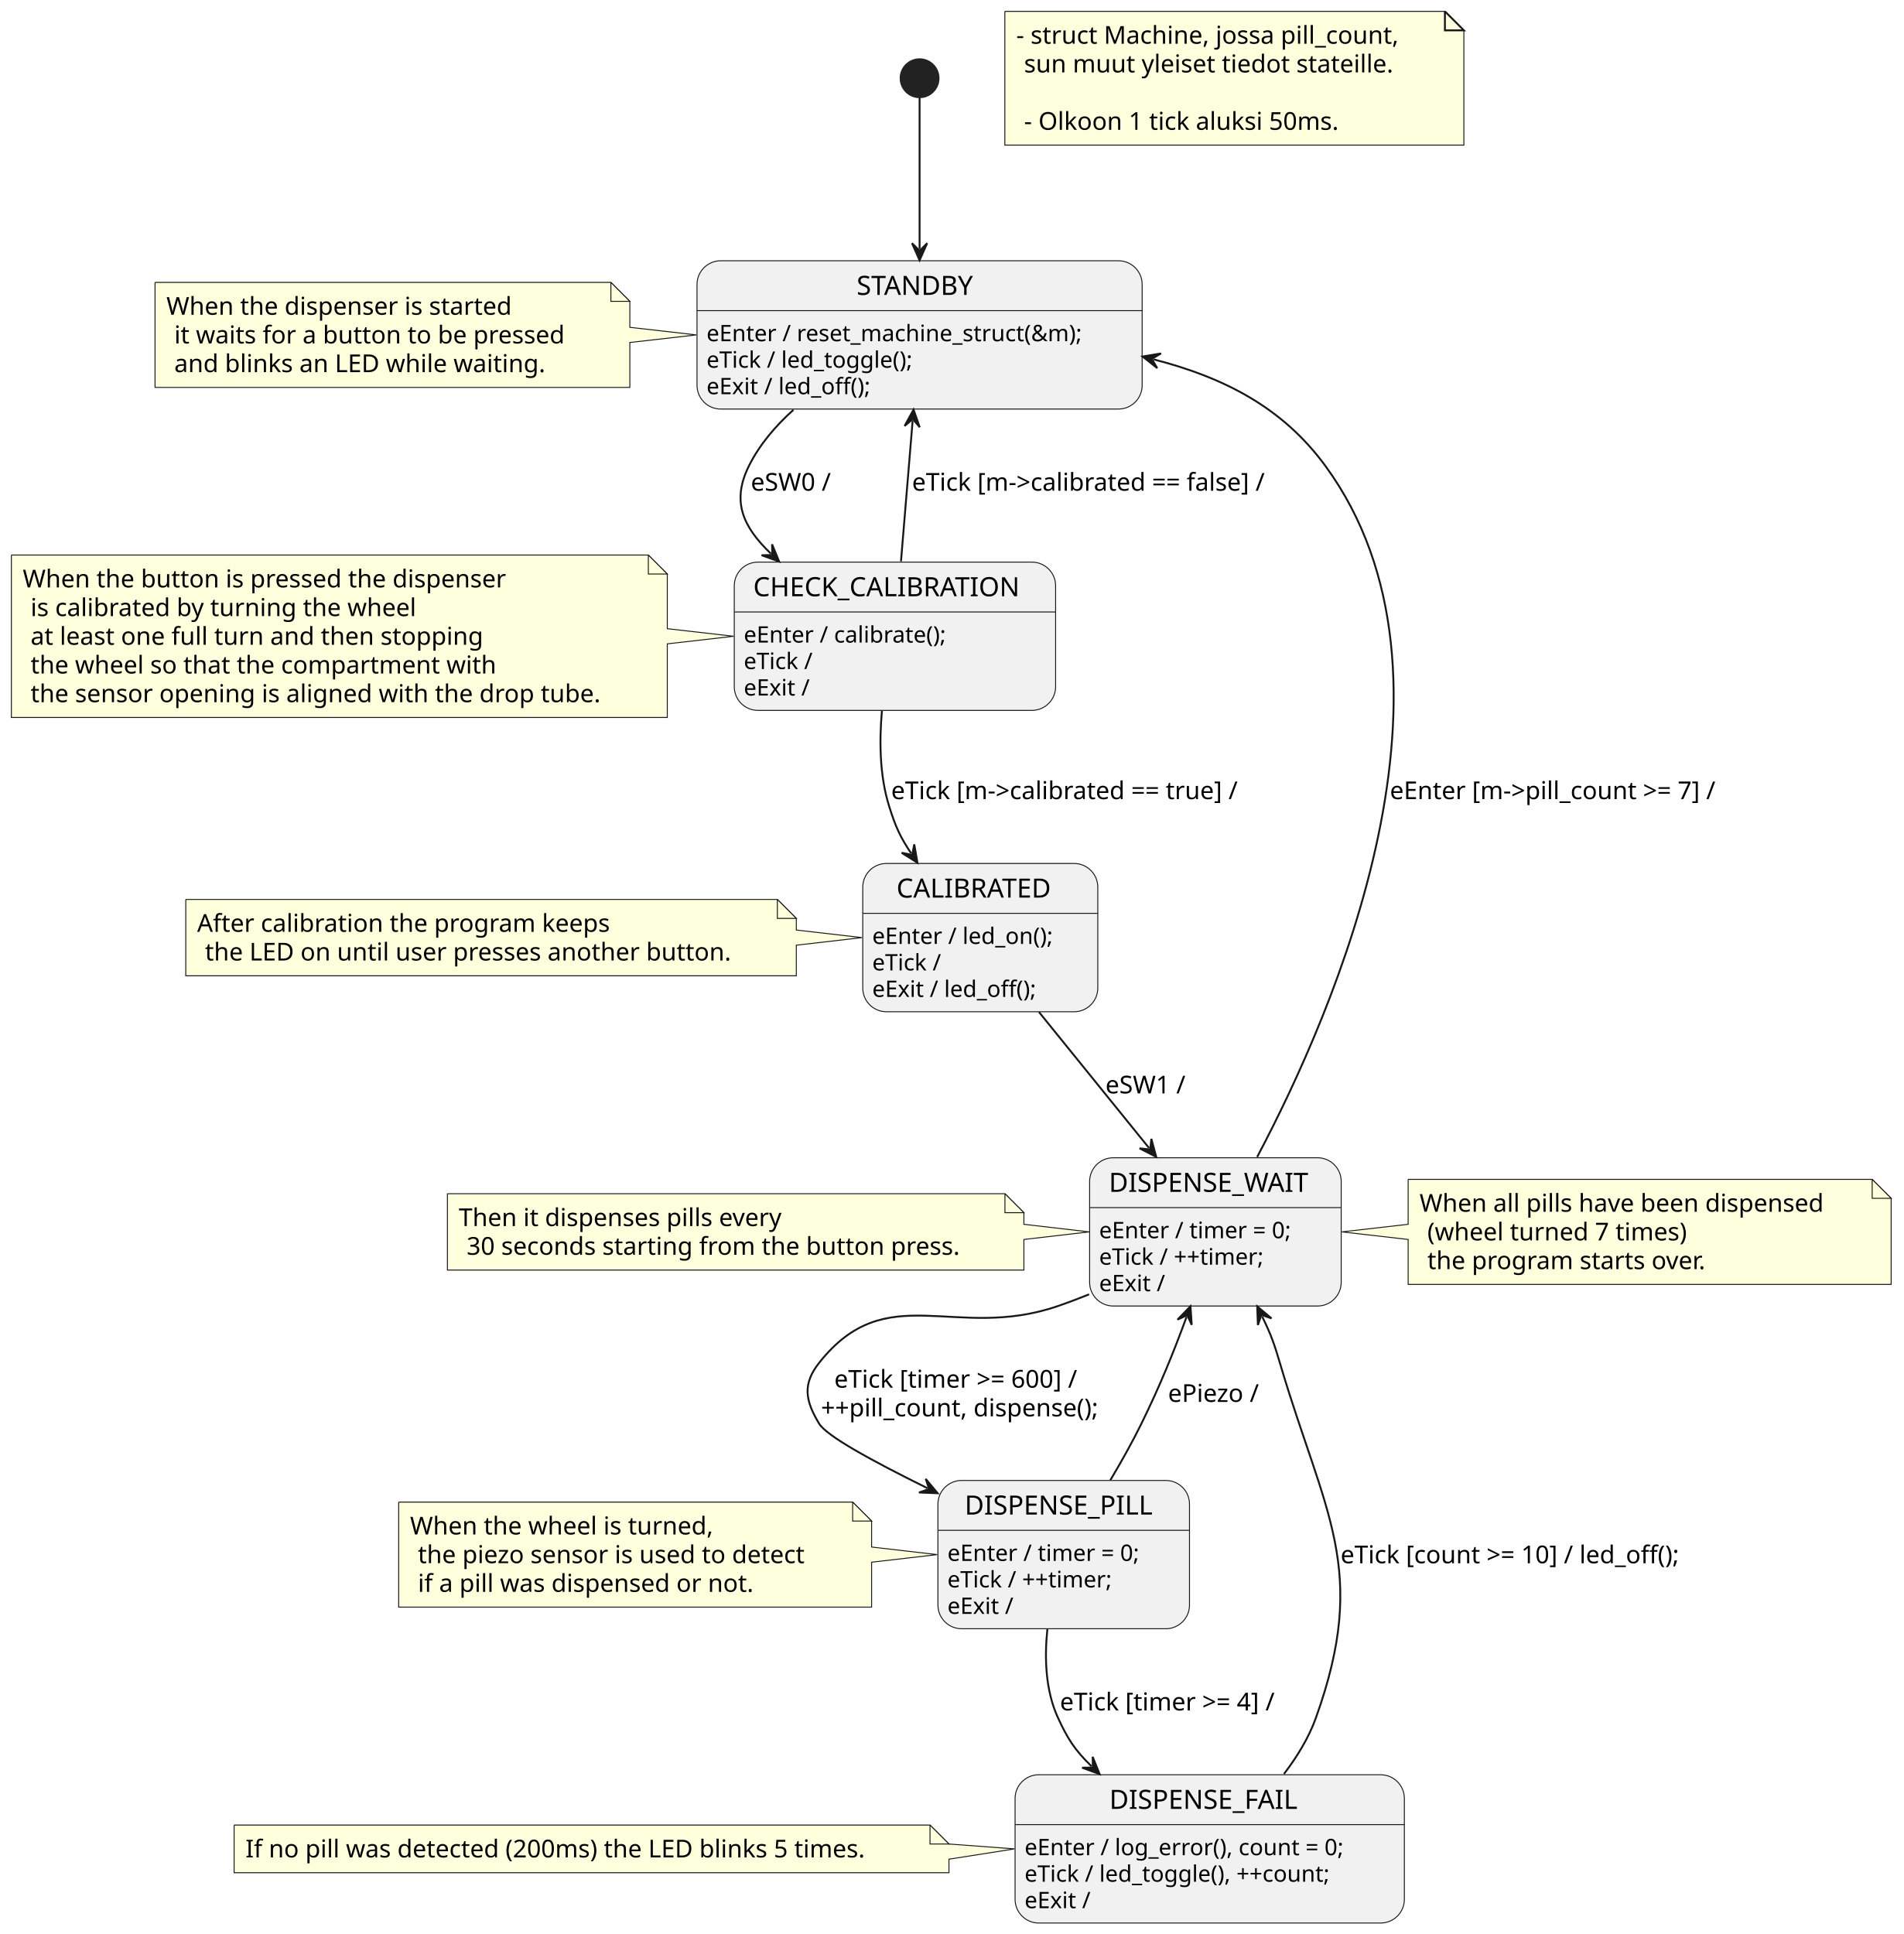
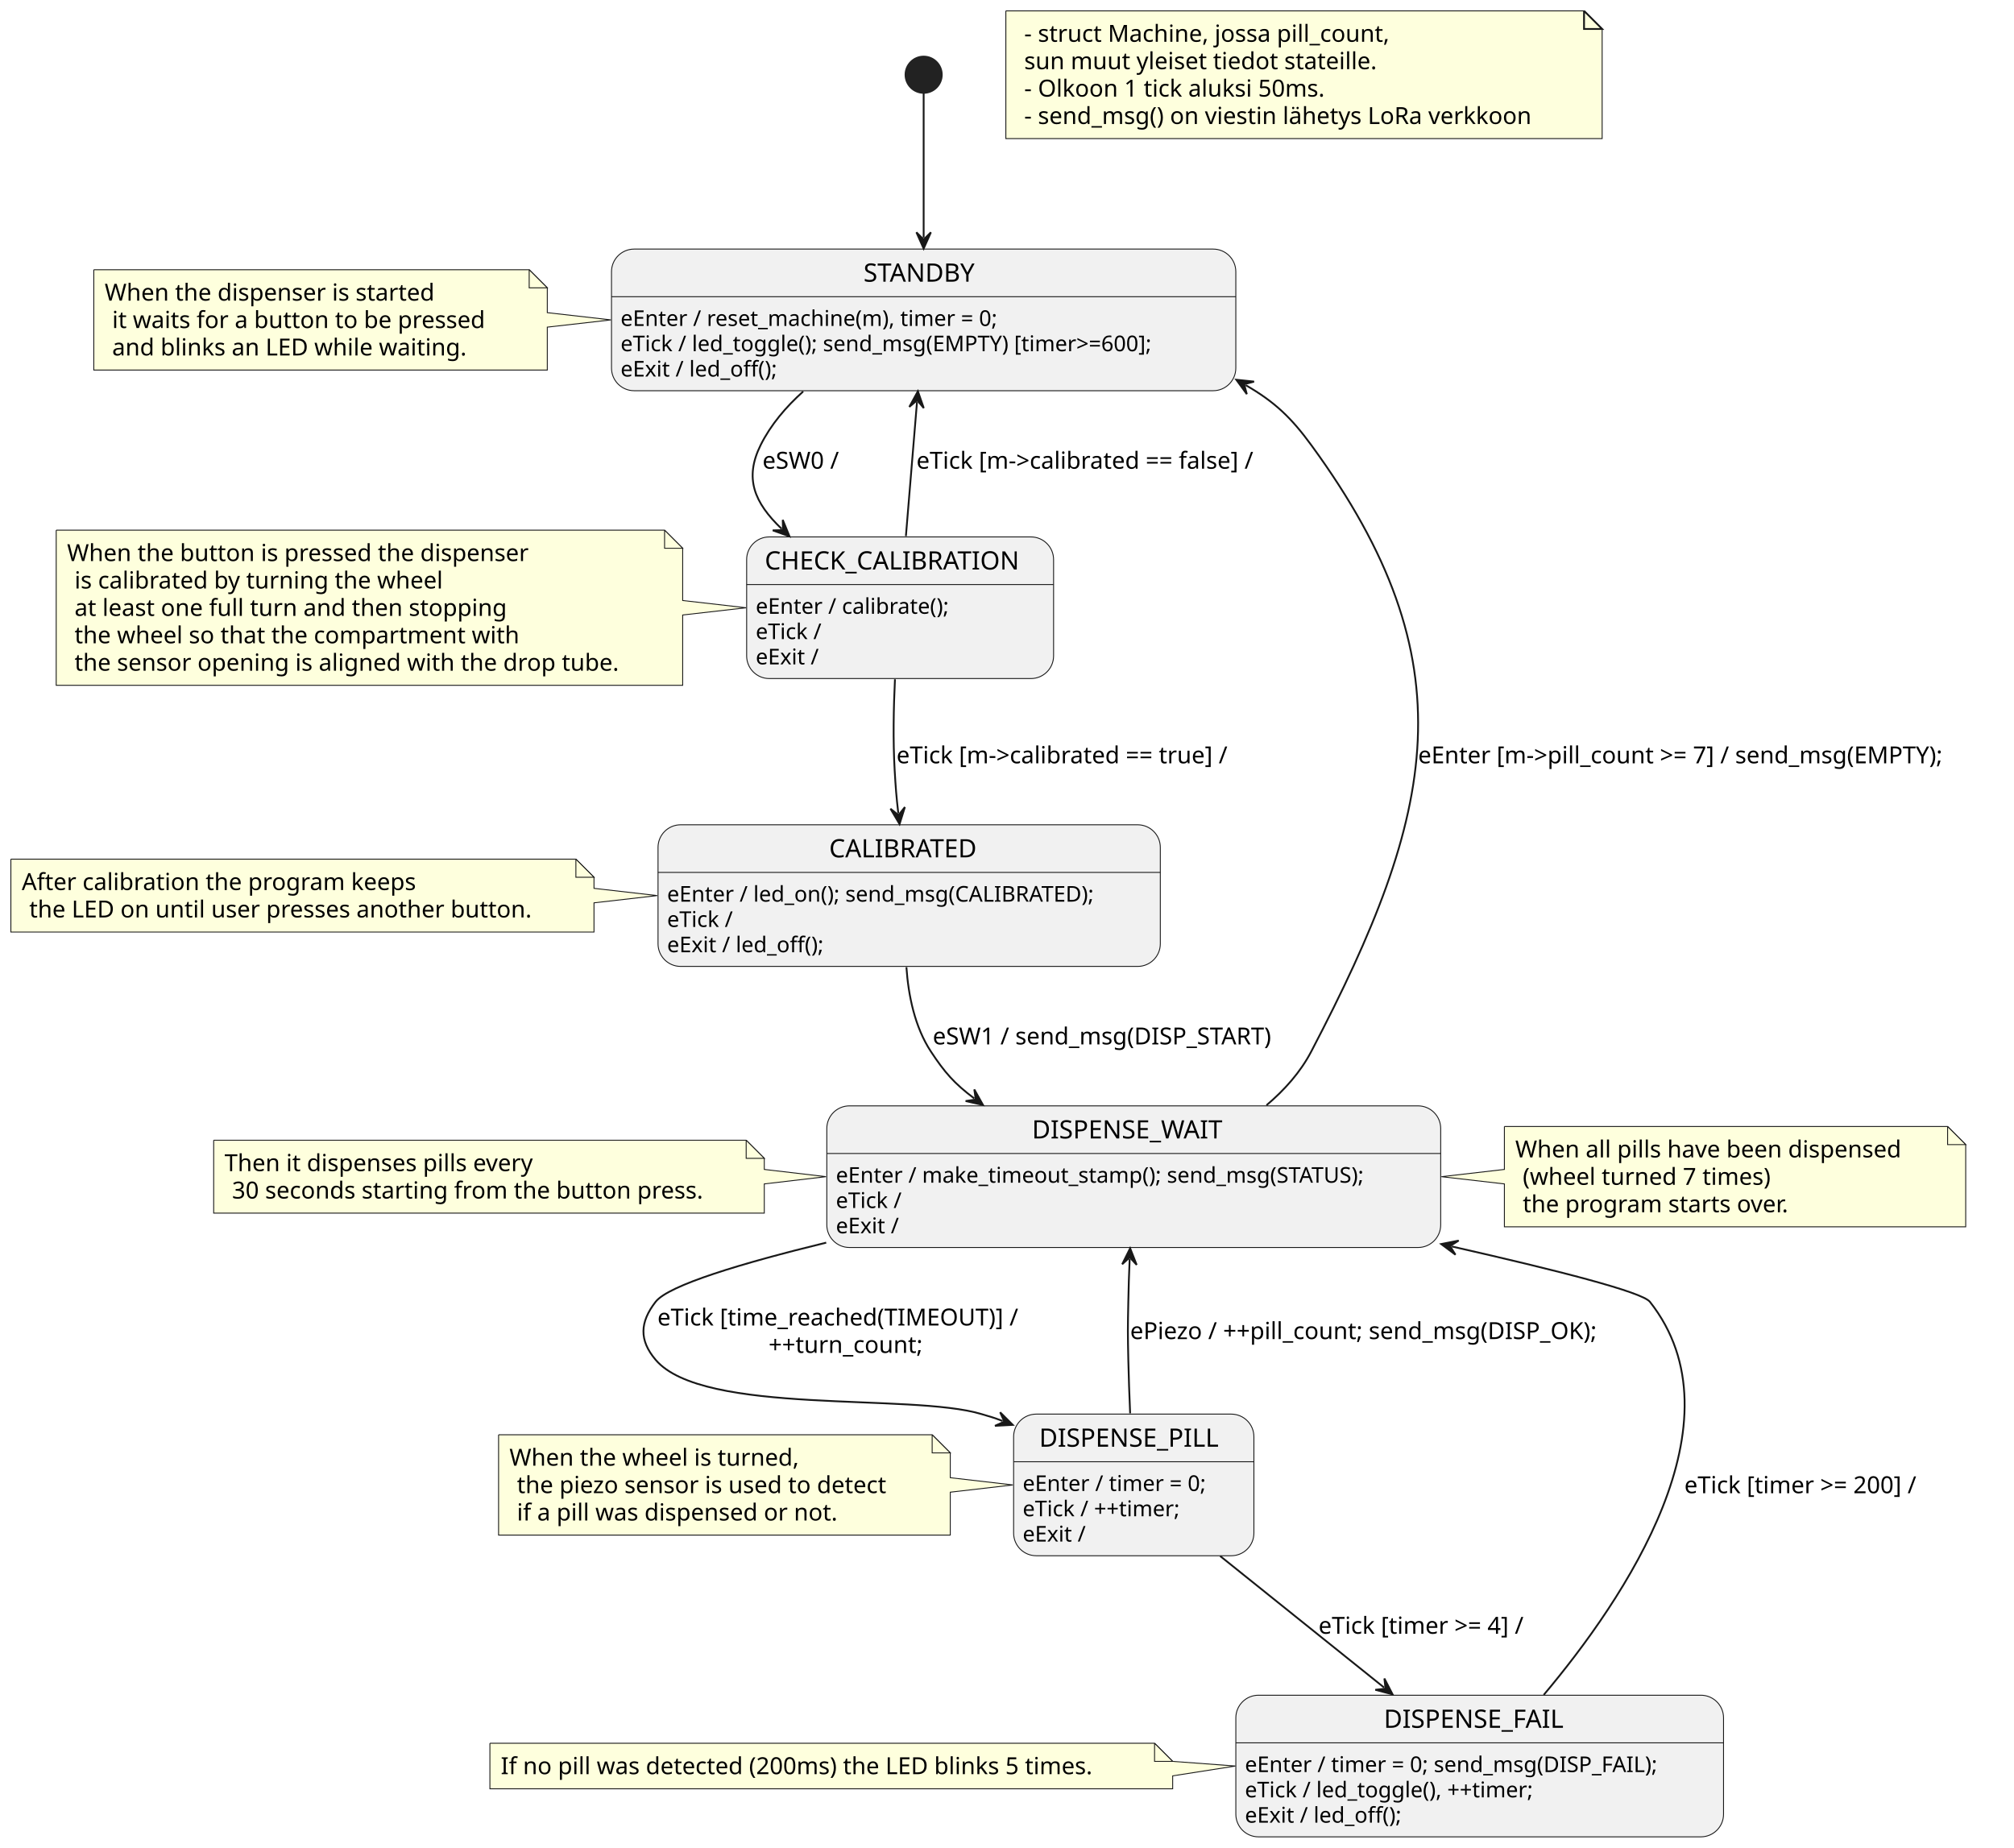
- <svg xmlns="http://www.w3.org/2000/svg" contentStyleType="text/css" data-diagram-type="STATE" height="1020px" preserveAspectRatio="none" style="width:1004px;height:1020px;background:#FFFFFF;" version="1.1" viewBox="0 0 1004 1020" width="1004px" zoomAndPan="magnify">
+ <svg xmlns="http://www.w3.org/2000/svg" contentStyleType="text/css" data-diagram-type="STATE" height="1020px" preserveAspectRatio="none" style="width:1112px;height:1020px;background:#FFFFFF;" version="1.1" viewBox="0 0 1112 1020" width="1112px" zoomAndPan="magnify">
  <defs />
  <g>
    <g id="STANDBY">
-       <rect fill="#F1F1F1" height="78.203" rx="12.5" ry="12.5" style="stroke:#181818;stroke-width:0.5;" width="234.74" x="367.58" y="137.53" />
-       <line style="stroke:#181818;stroke-width:0.5;" x1="367.58" x2="602.32" y1="163.827" y2="163.827" />
-       <text fill="#000000" font-family="sans-serif" font-size="14" lengthAdjust="spacing" textLength="66.425" x="451.738" y="155.525">STANDBY</text>
-       <text fill="#000000" font-family="sans-serif" font-size="12" lengthAdjust="spacing" textLength="214.74" x="372.58" y="179.965">eEnter / reset_machine_struct(&amp;m);</text>
-       <text fill="#000000" font-family="sans-serif" font-size="12" lengthAdjust="spacing" textLength="119.004" x="372.58" y="193.934">eTick / led_toggle();</text>
-       <text fill="#000000" font-family="sans-serif" font-size="12" lengthAdjust="spacing" textLength="95.309" x="372.58" y="207.903">eExit / led_off();</text>
+       <rect fill="#F1F1F1" height="78.203" rx="12.5" ry="12.5" style="stroke:#181818;stroke-width:0.5;" width="344.709" x="337.63" y="137.53" />
+       <line style="stroke:#181818;stroke-width:0.5;" x1="337.63" x2="682.339" y1="163.827" y2="163.827" />
+       <text fill="#000000" font-family="sans-serif" font-size="14" lengthAdjust="spacing" textLength="66.425" x="476.772" y="155.525">STANDBY</text>
+       <text fill="#000000" font-family="sans-serif" font-size="12" lengthAdjust="spacing" textLength="229.576" x="342.63" y="179.965">eEnter / reset_machine(m), timer = 0;</text>
+       <text fill="#000000" font-family="sans-serif" font-size="12" lengthAdjust="spacing" textLength="324.709" x="342.63" y="193.934">eTick / led_toggle(); send_msg(EMPTY) [timer&gt;=600];</text>
+       <text fill="#000000" font-family="sans-serif" font-size="12" lengthAdjust="spacing" textLength="95.309" x="342.63" y="207.903">eExit / led_off();</text>
    </g>
    <g class="entity" data-entity="N1" data-source-line="8" data-uid="ent0003" id="entity_N1">
-       <path d="M529.91,6 L529.91,76.531 L771.986,76.531 L771.986,16 L761.986,6 L529.91,6" fill="#FEFFDD" style="stroke:#181818;stroke-width:0.5;" />
-       <path d="M761.986,6 L761.986,16 L771.986,16 L761.986,6" fill="#FEFFDD" style="stroke:#181818;stroke-width:1;" />
-       <text fill="#000000" font-family="sans-serif" font-size="13" lengthAdjust="spacing" textLength="216.944" x="535.91" y="23.067">- struct Machine, jossa pill_count,</text>
-       <text fill="#000000" font-family="sans-serif" font-size="13" lengthAdjust="spacing" textLength="210.71" x="540.042" y="38.2">sun muut yleiset tiedot stateille.</text>
-       <text fill="#000000" font-family="sans-serif" font-size="13" lengthAdjust="spacing" textLength="4.132" x="535.91" y="53.333"> </text>
-       <text fill="#000000" font-family="sans-serif" font-size="13" lengthAdjust="spacing" textLength="180.369" x="540.042" y="68.465">- Olkoon 1 tick aluksi 50ms.</text>
+       <path d="M555.36,6 L555.36,76.531 L884.602,76.531 L884.602,16 L874.602,6 L555.36,6" fill="#FEFFDD" style="stroke:#181818;stroke-width:0.5;" />
+       <path d="M874.602,6 L874.602,16 L884.602,16 L874.602,6" fill="#FEFFDD" style="stroke:#181818;stroke-width:1;" />
+       <text fill="#000000" font-family="sans-serif" font-size="13" lengthAdjust="spacing" textLength="216.944" x="565.492" y="23.067">- struct Machine, jossa pill_count,</text>
+       <text fill="#000000" font-family="sans-serif" font-size="13" lengthAdjust="spacing" textLength="210.71" x="565.492" y="38.2">sun muut yleiset tiedot stateille.</text>
+       <text fill="#000000" font-family="sans-serif" font-size="13" lengthAdjust="spacing" textLength="180.369" x="565.492" y="53.333">- Olkoon 1 tick aluksi 50ms.</text>
+       <text fill="#000000" font-family="sans-serif" font-size="13" lengthAdjust="spacing" textLength="304.11" x="565.492" y="68.465">- send_msg() on viestin lähetys LoRa verkkoon</text>
    </g>
    <g id="CHECK_CALIBRATION">
-       <rect fill="#F1F1F1" height="78.203" rx="12.5" ry="12.5" style="stroke:#181818;stroke-width:0.5;" width="169.468" x="387.22" y="296.46" />
-       <line style="stroke:#181818;stroke-width:0.5;" x1="387.22" x2="556.688" y1="322.757" y2="322.757" />
-       <text fill="#000000" font-family="sans-serif" font-size="14" lengthAdjust="spacing" textLength="149.468" x="397.22" y="314.455">CHECK_CALIBRATION</text>
-       <text fill="#000000" font-family="sans-serif" font-size="12" lengthAdjust="spacing" textLength="117.281" x="392.22" y="338.896">eEnter / calibrate();</text>
-       <text fill="#000000" font-family="sans-serif" font-size="12" lengthAdjust="spacing" textLength="39.451" x="392.22" y="352.864">eTick /</text>
-       <text fill="#000000" font-family="sans-serif" font-size="12" lengthAdjust="spacing" textLength="37.963" x="392.22" y="366.833">eExit /</text>
+       <rect fill="#F1F1F1" height="78.203" rx="12.5" ry="12.5" style="stroke:#181818;stroke-width:0.5;" width="169.468" x="412.25" y="296.46" />
+       <line style="stroke:#181818;stroke-width:0.5;" x1="412.25" x2="581.718" y1="322.757" y2="322.757" />
+       <text fill="#000000" font-family="sans-serif" font-size="14" lengthAdjust="spacing" textLength="149.468" x="422.25" y="314.455">CHECK_CALIBRATION</text>
+       <text fill="#000000" font-family="sans-serif" font-size="12" lengthAdjust="spacing" textLength="117.281" x="417.25" y="338.896">eEnter / calibrate();</text>
+       <text fill="#000000" font-family="sans-serif" font-size="12" lengthAdjust="spacing" textLength="39.451" x="417.25" y="352.864">eTick /</text>
+       <text fill="#000000" font-family="sans-serif" font-size="12" lengthAdjust="spacing" textLength="37.963" x="417.25" y="366.833">eExit /</text>
    </g>
    <g id="CALIBRATED">
-       <rect fill="#F1F1F1" height="78.203" rx="12.5" ry="12.5" style="stroke:#181818;stroke-width:0.5;" width="123.951" x="454.98" y="455.4" />
-       <line style="stroke:#181818;stroke-width:0.5;" x1="454.98" x2="578.931" y1="481.697" y2="481.697" />
-       <text fill="#000000" font-family="sans-serif" font-size="14" lengthAdjust="spacing" textLength="88.368" x="472.772" y="473.395">CALIBRATED</text>
-       <text fill="#000000" font-family="sans-serif" font-size="12" lengthAdjust="spacing" textLength="103.951" x="459.98" y="497.836">eEnter / led_on();</text>
-       <text fill="#000000" font-family="sans-serif" font-size="12" lengthAdjust="spacing" textLength="39.451" x="459.98" y="511.804">eTick /</text>
-       <text fill="#000000" font-family="sans-serif" font-size="12" lengthAdjust="spacing" textLength="95.309" x="459.98" y="525.773">eExit / led_off();</text>
+       <rect fill="#F1F1F1" height="78.203" rx="12.5" ry="12.5" style="stroke:#181818;stroke-width:0.5;" width="277.332" x="363.32" y="455.4" />
+       <line style="stroke:#181818;stroke-width:0.5;" x1="363.32" x2="640.652" y1="481.697" y2="481.697" />
+       <text fill="#000000" font-family="sans-serif" font-size="14" lengthAdjust="spacing" textLength="88.368" x="457.802" y="473.395">CALIBRATED</text>
+       <text fill="#000000" font-family="sans-serif" font-size="12" lengthAdjust="spacing" textLength="257.332" x="368.32" y="497.836">eEnter / led_on(); send_msg(CALIBRATED);</text>
+       <text fill="#000000" font-family="sans-serif" font-size="12" lengthAdjust="spacing" textLength="39.451" x="368.32" y="511.804">eTick /</text>
+       <text fill="#000000" font-family="sans-serif" font-size="12" lengthAdjust="spacing" textLength="95.309" x="368.32" y="525.773">eExit / led_off();</text>
    </g>
    <g id="DISPENSE_WAIT">
-       <rect fill="#F1F1F1" height="78.203" rx="12.5" ry="12.5" style="stroke:#181818;stroke-width:0.5;" width="132.67" x="574.62" y="610.6" />
-       <line style="stroke:#181818;stroke-width:0.5;" x1="574.62" x2="707.29" y1="636.897" y2="636.897" />
-       <text fill="#000000" font-family="sans-serif" font-size="14" lengthAdjust="spacing" textLength="112.39" x="584.76" y="628.595">DISPENSE_WAIT</text>
-       <text fill="#000000" font-family="sans-serif" font-size="12" lengthAdjust="spacing" textLength="112.67" x="579.62" y="653.035">eEnter / timer = 0;</text>
-       <text fill="#000000" font-family="sans-serif" font-size="12" lengthAdjust="spacing" textLength="99.463" x="579.62" y="667.004">eTick / ++timer;</text>
-       <text fill="#000000" font-family="sans-serif" font-size="12" lengthAdjust="spacing" textLength="37.963" x="579.62" y="680.973">eExit /</text>
+       <rect fill="#F1F1F1" height="78.203" rx="12.5" ry="12.5" style="stroke:#181818;stroke-width:0.5;" width="338.949" x="456.51" y="610.6" />
+       <line style="stroke:#181818;stroke-width:0.5;" x1="456.51" x2="795.459" y1="636.897" y2="636.897" />
+       <text fill="#000000" font-family="sans-serif" font-size="14" lengthAdjust="spacing" textLength="112.39" x="569.79" y="628.595">DISPENSE_WAIT</text>
+       <text fill="#000000" font-family="sans-serif" font-size="12" lengthAdjust="spacing" textLength="318.949" x="461.51" y="653.035">eEnter / make_timeout_stamp(); send_msg(STATUS);</text>
+       <text fill="#000000" font-family="sans-serif" font-size="12" lengthAdjust="spacing" textLength="39.451" x="461.51" y="667.004">eTick /</text>
+       <text fill="#000000" font-family="sans-serif" font-size="12" lengthAdjust="spacing" textLength="37.963" x="461.51" y="680.973">eExit /</text>
    </g>
    <g id="DISPENSE_PILL">
-       <rect fill="#F1F1F1" height="78.203" rx="12.5" ry="12.5" style="stroke:#181818;stroke-width:0.5;" width="132.67" x="494.62" y="780.8" />
-       <line style="stroke:#181818;stroke-width:0.5;" x1="494.62" x2="627.29" y1="807.097" y2="807.097" />
-       <text fill="#000000" font-family="sans-serif" font-size="14" lengthAdjust="spacing" textLength="104.46" x="508.725" y="798.795">DISPENSE_PILL</text>
-       <text fill="#000000" font-family="sans-serif" font-size="12" lengthAdjust="spacing" textLength="112.67" x="499.62" y="823.236">eEnter / timer = 0;</text>
-       <text fill="#000000" font-family="sans-serif" font-size="12" lengthAdjust="spacing" textLength="99.463" x="499.62" y="837.204">eTick / ++timer;</text>
-       <text fill="#000000" font-family="sans-serif" font-size="12" lengthAdjust="spacing" textLength="37.963" x="499.62" y="851.173">eExit /</text>
+       <rect fill="#F1F1F1" height="78.203" rx="12.5" ry="12.5" style="stroke:#181818;stroke-width:0.5;" width="132.67" x="559.65" y="780.8" />
+       <line style="stroke:#181818;stroke-width:0.5;" x1="559.65" x2="692.32" y1="807.097" y2="807.097" />
+       <text fill="#000000" font-family="sans-serif" font-size="14" lengthAdjust="spacing" textLength="104.46" x="573.755" y="798.795">DISPENSE_PILL</text>
+       <text fill="#000000" font-family="sans-serif" font-size="12" lengthAdjust="spacing" textLength="112.67" x="564.65" y="823.236">eEnter / timer = 0;</text>
+       <text fill="#000000" font-family="sans-serif" font-size="12" lengthAdjust="spacing" textLength="99.463" x="564.65" y="837.204">eTick / ++timer;</text>
+       <text fill="#000000" font-family="sans-serif" font-size="12" lengthAdjust="spacing" textLength="37.963" x="564.65" y="851.173">eExit /</text>
    </g>
    <g id="DISPENSE_FAIL">
-       <rect fill="#F1F1F1" height="78.203" rx="12.5" ry="12.5" style="stroke:#181818;stroke-width:0.5;" width="205.291" x="535.31" y="936.01" />
-       <line style="stroke:#181818;stroke-width:0.5;" x1="535.31" x2="740.601" y1="962.307" y2="962.307" />
-       <text fill="#000000" font-family="sans-serif" font-size="14" lengthAdjust="spacing" textLength="105.848" x="585.032" y="954.005">DISPENSE_FAIL</text>
-       <text fill="#000000" font-family="sans-serif" font-size="12" lengthAdjust="spacing" textLength="185.291" x="540.31" y="978.446">eEnter / log_error(), count = 0;</text>
-       <text fill="#000000" font-family="sans-serif" font-size="12" lengthAdjust="spacing" textLength="180.598" x="540.31" y="992.414">eTick / led_toggle(), ++count;</text>
-       <text fill="#000000" font-family="sans-serif" font-size="12" lengthAdjust="spacing" textLength="37.963" x="540.31" y="1006.383">eExit /</text>
+       <rect fill="#F1F1F1" height="78.203" rx="12.5" ry="12.5" style="stroke:#181818;stroke-width:0.5;" width="269.275" x="682.35" y="936.01" />
+       <line style="stroke:#181818;stroke-width:0.5;" x1="682.35" x2="951.625" y1="962.307" y2="962.307" />
+       <text fill="#000000" font-family="sans-serif" font-size="14" lengthAdjust="spacing" textLength="105.848" x="764.064" y="954.005">DISPENSE_FAIL</text>
+       <text fill="#000000" font-family="sans-serif" font-size="12" lengthAdjust="spacing" textLength="249.275" x="687.35" y="978.446">eEnter / timer = 0; send_msg(DISP_FAIL);</text>
+       <text fill="#000000" font-family="sans-serif" font-size="12" lengthAdjust="spacing" textLength="178.787" x="687.35" y="992.414">eTick / led_toggle(), ++timer;</text>
+       <text fill="#000000" font-family="sans-serif" font-size="12" lengthAdjust="spacing" textLength="95.309" x="687.35" y="1006.383">eExit / led_off();</text>
    </g>
-     <ellipse cx="484.95" cy="41.26" fill="#222222" rx="10" ry="10" style="stroke:#222222;stroke-width:1;" />
+     <ellipse cx="509.98" cy="41.26" fill="#222222" rx="10" ry="10" style="stroke:#222222;stroke-width:1;" />
    <g class="entity" data-entity="GMN2" data-source-line="9" data-uid="ent0003" id="entity_GMN2">
-       <path d="M81.76,148.93 L81.76,204.328 A0,0 0 0 0 81.76,204.328 L332.152,204.328 A0,0 0 0 0 332.152,204.328 L332.152,180.63 L367.24,176.63 L332.152,172.63 L332.152,158.93 L322.152,148.93 L81.76,148.93 A0,0 0 0 0 81.76,148.93" fill="#FEFFDD" style="stroke:#181818;stroke-width:0.5;" />
-       <path d="M322.152,148.93 L322.152,158.93 L332.152,158.93 L322.152,148.93" fill="#FEFFDD" style="stroke:#181818;stroke-width:0.5;" />
-       <text fill="#000000" font-family="sans-serif" font-size="13" lengthAdjust="spacing" textLength="195.349" x="87.76" y="165.997">When the dispenser is started</text>
-       <text fill="#000000" font-family="sans-serif" font-size="13" lengthAdjust="spacing" textLength="221.127" x="91.892" y="181.13">it waits for a button to be pressed</text>
-       <text fill="#000000" font-family="sans-serif" font-size="13" lengthAdjust="spacing" textLength="210.444" x="91.892" y="196.262">and blinks an LED while waiting.</text>
+       <path d="M51.79,148.93 L51.79,204.328 A0,0 0 0 0 51.79,204.328 L302.182,204.328 A0,0 0 0 0 302.182,204.328 L302.182,180.63 L337.36,176.63 L302.182,172.63 L302.182,158.93 L292.182,148.93 L51.79,148.93 A0,0 0 0 0 51.79,148.93" fill="#FEFFDD" style="stroke:#181818;stroke-width:0.5;" />
+       <path d="M292.182,148.93 L292.182,158.93 L302.182,158.93 L292.182,148.93" fill="#FEFFDD" style="stroke:#181818;stroke-width:0.5;" />
+       <text fill="#000000" font-family="sans-serif" font-size="13" lengthAdjust="spacing" textLength="195.349" x="57.79" y="165.997">When the dispenser is started</text>
+       <text fill="#000000" font-family="sans-serif" font-size="13" lengthAdjust="spacing" textLength="221.127" x="61.922" y="181.13">it waits for a button to be pressed</text>
+       <text fill="#000000" font-family="sans-serif" font-size="13" lengthAdjust="spacing" textLength="210.444" x="61.922" y="196.262">and blinks an LED while waiting.</text>
    </g>
    <g class="entity" data-entity="GMN5" data-source-line="17" data-uid="ent0006" id="entity_GMN5">
-       <path d="M6,292.73 L6,378.394 A0,0 0 0 0 6,378.394 L351.905,378.394 A0,0 0 0 0 351.905,378.394 L351.905,339.57 L386.92,335.57 L351.905,331.57 L351.905,302.73 L341.905,292.73 L6,292.73 A0,0 0 0 0 6,292.73" fill="#FEFFDD" style="stroke:#181818;stroke-width:0.5;" />
-       <path d="M341.905,292.73 L341.905,302.73 L351.905,302.73 L341.905,292.73" fill="#FEFFDD" style="stroke:#181818;stroke-width:0.5;" />
-       <text fill="#000000" font-family="sans-serif" font-size="13" lengthAdjust="spacing" textLength="272.689" x="12" y="309.797">When the button is pressed the dispenser</text>
-       <text fill="#000000" font-family="sans-serif" font-size="13" lengthAdjust="spacing" textLength="219.077" x="16.132" y="324.93">is calibrated by turning the wheel</text>
-       <text fill="#000000" font-family="sans-serif" font-size="13" lengthAdjust="spacing" textLength="255.049" x="16.132" y="340.062">at least one full turn and then stopping</text>
-       <text fill="#000000" font-family="sans-serif" font-size="13" lengthAdjust="spacing" textLength="263.072" x="16.132" y="355.195">the wheel so that the compartment with</text>
-       <text fill="#000000" font-family="sans-serif" font-size="13" lengthAdjust="spacing" textLength="320.772" x="16.132" y="370.328">the sensor opening is aligned with the drop tube.</text>
+       <path d="M31.03,292.73 L31.03,378.394 A0,0 0 0 0 31.03,378.394 L376.935,378.394 A0,0 0 0 0 376.935,378.394 L376.935,339.57 L411.95,335.57 L376.935,331.57 L376.935,302.73 L366.935,292.73 L31.03,292.73 A0,0 0 0 0 31.03,292.73" fill="#FEFFDD" style="stroke:#181818;stroke-width:0.5;" />
+       <path d="M366.935,292.73 L366.935,302.73 L376.935,302.73 L366.935,292.73" fill="#FEFFDD" style="stroke:#181818;stroke-width:0.5;" />
+       <text fill="#000000" font-family="sans-serif" font-size="13" lengthAdjust="spacing" textLength="272.689" x="37.03" y="309.797">When the button is pressed the dispenser</text>
+       <text fill="#000000" font-family="sans-serif" font-size="13" lengthAdjust="spacing" textLength="219.077" x="41.162" y="324.93">is calibrated by turning the wheel</text>
+       <text fill="#000000" font-family="sans-serif" font-size="13" lengthAdjust="spacing" textLength="255.049" x="41.162" y="340.062">at least one full turn and then stopping</text>
+       <text fill="#000000" font-family="sans-serif" font-size="13" lengthAdjust="spacing" textLength="263.072" x="41.162" y="355.195">the wheel so that the compartment with</text>
+       <text fill="#000000" font-family="sans-serif" font-size="13" lengthAdjust="spacing" textLength="320.772" x="41.162" y="370.328">the sensor opening is aligned with the drop tube.</text>
    </g>
    <g class="entity" data-entity="GMN8" data-source-line="24" data-uid="ent0009" id="entity_GMN8">
-       <path d="M97.97,474.37 L97.97,514.636 A0,0 0 0 0 97.97,514.636 L419.938,514.636 A0,0 0 0 0 419.938,514.636 L419.938,498.5 L454.59,494.5 L419.938,490.5 L419.938,484.37 L409.938,474.37 L97.97,474.37 A0,0 0 0 0 97.97,474.37" fill="#FEFFDD" style="stroke:#181818;stroke-width:0.5;" />
-       <path d="M409.938,474.37 L409.938,484.37 L419.938,484.37 L409.938,474.37" fill="#FEFFDD" style="stroke:#181818;stroke-width:0.5;" />
-       <text fill="#000000" font-family="sans-serif" font-size="13" lengthAdjust="spacing" textLength="232.902" x="103.97" y="491.437">After calibration the program keeps</text>
-       <text fill="#000000" font-family="sans-serif" font-size="13" lengthAdjust="spacing" textLength="296.835" x="108.102" y="506.57">the LED on until user presses another button.</text>
+       <path d="M6,474.37 L6,514.636 A0,0 0 0 0 6,514.636 L327.968,514.636 A0,0 0 0 0 327.968,514.636 L327.968,498.5 L362.88,494.5 L327.968,490.5 L327.968,484.37 L317.968,474.37 L6,474.37 A0,0 0 0 0 6,474.37" fill="#FEFFDD" style="stroke:#181818;stroke-width:0.5;" />
+       <path d="M317.968,474.37 L317.968,484.37 L327.968,484.37 L317.968,474.37" fill="#FEFFDD" style="stroke:#181818;stroke-width:0.5;" />
+       <text fill="#000000" font-family="sans-serif" font-size="13" lengthAdjust="spacing" textLength="232.902" x="12" y="491.437">After calibration the program keeps</text>
+       <text fill="#000000" font-family="sans-serif" font-size="13" lengthAdjust="spacing" textLength="296.835" x="16.132" y="506.57">the LED on until user presses another button.</text>
    </g>
    <g class="entity" data-entity="GMN11" data-source-line="32" data-uid="ent0012" id="entity_GMN11">
-       <path d="M235.95,629.57 L235.95,669.836 A0,0 0 0 0 235.95,669.836 L539.96,669.836 A0,0 0 0 0 539.96,669.836 L539.96,653.7 L574.41,649.7 L539.96,645.7 L539.96,639.57 L529.96,629.57 L235.95,629.57 A0,0 0 0 0 235.95,629.57" fill="#FEFFDD" style="stroke:#181818;stroke-width:0.5;" />
-       <path d="M529.96,629.57 L529.96,639.57 L539.96,639.57 L529.96,629.57" fill="#FEFFDD" style="stroke:#181818;stroke-width:0.5;" />
-       <text fill="#000000" font-family="sans-serif" font-size="13" lengthAdjust="spacing" textLength="184.914" x="241.95" y="646.637">Then it dispenses pills every</text>
-       <text fill="#000000" font-family="sans-serif" font-size="13" lengthAdjust="spacing" textLength="278.878" x="246.082" y="661.77">30 seconds starting from the button press.</text>
+       <path d="M117.98,629.57 L117.98,669.836 A0,0 0 0 0 117.98,669.836 L421.99,669.836 A0,0 0 0 0 421.99,669.836 L421.99,653.7 L456.08,649.7 L421.99,645.7 L421.99,639.57 L411.99,629.57 L117.98,629.57 A0,0 0 0 0 117.98,629.57" fill="#FEFFDD" style="stroke:#181818;stroke-width:0.5;" />
+       <path d="M411.99,629.57 L411.99,639.57 L421.99,639.57 L411.99,629.57" fill="#FEFFDD" style="stroke:#181818;stroke-width:0.5;" />
+       <text fill="#000000" font-family="sans-serif" font-size="13" lengthAdjust="spacing" textLength="184.914" x="123.98" y="646.637">Then it dispenses pills every</text>
+       <text fill="#000000" font-family="sans-serif" font-size="13" lengthAdjust="spacing" textLength="278.878" x="128.112" y="661.77">30 seconds starting from the button press.</text>
    </g>
    <g class="entity" data-entity="GMN14" data-source-line="33" data-uid="ent0015" id="entity_GMN14">
-       <path d="M742.6,622 L742.6,645.7 L707.59,649.7 L742.6,653.7 L742.6,677.398 A0,0 0 0 0 742.6,677.398 L997.308,677.398 A0,0 0 0 0 997.308,677.398 L997.308,632 L987.308,622 L742.6,622 A0,0 0 0 0 742.6,622" fill="#FEFFDD" style="stroke:#181818;stroke-width:0.5;" />
-       <path d="M987.308,622 L987.308,632 L997.308,632 L987.308,622" fill="#FEFFDD" style="stroke:#181818;stroke-width:0.5;" />
-       <text fill="#000000" font-family="sans-serif" font-size="13" lengthAdjust="spacing" textLength="229.576" x="748.6" y="639.067">When all pills have been dispensed</text>
-       <text fill="#000000" font-family="sans-serif" font-size="13" lengthAdjust="spacing" textLength="148.605" x="752.732" y="654.2">(wheel turned 7 times)</text>
-       <text fill="#000000" font-family="sans-serif" font-size="13" lengthAdjust="spacing" textLength="159.682" x="752.732" y="669.332">the program starts over.</text>
+       <path d="M830.63,622 L830.63,645.7 L795.87,649.7 L830.63,653.7 L830.63,677.398 A0,0 0 0 0 830.63,677.398 L1085.338,677.398 A0,0 0 0 0 1085.338,677.398 L1085.338,632 L1075.338,622 L830.63,622 A0,0 0 0 0 830.63,622" fill="#FEFFDD" style="stroke:#181818;stroke-width:0.5;" />
+       <path d="M1075.338,622 L1075.338,632 L1085.338,632 L1075.338,622" fill="#FEFFDD" style="stroke:#181818;stroke-width:0.5;" />
+       <text fill="#000000" font-family="sans-serif" font-size="13" lengthAdjust="spacing" textLength="229.576" x="836.63" y="639.067">When all pills have been dispensed</text>
+       <text fill="#000000" font-family="sans-serif" font-size="13" lengthAdjust="spacing" textLength="148.605" x="840.762" y="654.2">(wheel turned 7 times)</text>
+       <text fill="#000000" font-family="sans-serif" font-size="13" lengthAdjust="spacing" textLength="159.682" x="840.762" y="669.332">the program starts over.</text>
    </g>
    <g class="entity" data-entity="GMN17" data-source-line="41" data-uid="ent0018" id="entity_GMN17">
-       <path d="M210.25,792.21 L210.25,847.608 A0,0 0 0 0 210.25,847.608 L459.651,847.608 A0,0 0 0 0 459.651,847.608 L459.651,823.91 L494.22,819.91 L459.651,815.91 L459.651,802.21 L449.651,792.21 L210.25,792.21 A0,0 0 0 0 210.25,792.21" fill="#FEFFDD" style="stroke:#181818;stroke-width:0.5;" />
-       <path d="M449.651,792.21 L449.651,802.21 L459.651,802.21 L449.651,792.21" fill="#FEFFDD" style="stroke:#181818;stroke-width:0.5;" />
-       <text fill="#000000" font-family="sans-serif" font-size="13" lengthAdjust="spacing" textLength="171.361" x="216.25" y="809.277">When the wheel is turned,</text>
-       <text fill="#000000" font-family="sans-serif" font-size="13" lengthAdjust="spacing" textLength="220.137" x="220.382" y="824.41">the piezo sensor is used to detect</text>
-       <text fill="#000000" font-family="sans-serif" font-size="13" lengthAdjust="spacing" textLength="190.277" x="220.382" y="839.543">if a pill was dispensed or not.</text>
+       <path d="M275.28,792.21 L275.28,847.608 A0,0 0 0 0 275.28,847.608 L524.681,847.608 A0,0 0 0 0 524.681,847.608 L524.681,823.91 L559.25,819.91 L524.681,815.91 L524.681,802.21 L514.681,792.21 L275.28,792.21 A0,0 0 0 0 275.28,792.21" fill="#FEFFDD" style="stroke:#181818;stroke-width:0.5;" />
+       <path d="M514.681,792.21 L514.681,802.21 L524.681,802.21 L514.681,792.21" fill="#FEFFDD" style="stroke:#181818;stroke-width:0.5;" />
+       <text fill="#000000" font-family="sans-serif" font-size="13" lengthAdjust="spacing" textLength="171.361" x="281.28" y="809.277">When the wheel is turned,</text>
+       <text fill="#000000" font-family="sans-serif" font-size="13" lengthAdjust="spacing" textLength="220.137" x="285.412" y="824.41">the piezo sensor is used to detect</text>
+       <text fill="#000000" font-family="sans-serif" font-size="13" lengthAdjust="spacing" textLength="190.277" x="285.412" y="839.543">if a pill was dispensed or not.</text>
    </g>
    <g class="entity" data-entity="GMN20" data-source-line="48" data-uid="ent0021" id="entity_GMN20">
-       <path d="M123.46,962.54 L123.46,987.673 A0,0 0 0 0 123.46,987.673 L500.443,987.673 A0,0 0 0 0 500.443,987.673 L500.443,980.54 L535.04,975.11 L500.443,972.54 L500.443,972.54 L490.443,962.54 L123.46,962.54 A0,0 0 0 0 123.46,962.54" fill="#FEFFDD" style="stroke:#181818;stroke-width:0.5;" />
-       <path d="M490.443,962.54 L490.443,972.54 L500.443,972.54 L490.443,962.54" fill="#FEFFDD" style="stroke:#181818;stroke-width:0.5;" />
-       <text fill="#000000" font-family="sans-serif" font-size="13" lengthAdjust="spacing" textLength="355.983" x="129.46" y="979.607">If no pill was detected (200ms) the LED blinks 5 times.</text>
+       <path d="M270.49,962.54 L270.49,987.673 A0,0 0 0 0 270.49,987.673 L647.473,987.673 A0,0 0 0 0 647.473,987.673 L647.473,980.54 L682.14,975.11 L647.473,972.54 L647.473,972.54 L637.473,962.54 L270.49,962.54 A0,0 0 0 0 270.49,962.54" fill="#FEFFDD" style="stroke:#181818;stroke-width:0.5;" />
+       <path d="M637.473,962.54 L637.473,972.54 L647.473,972.54 L637.473,962.54" fill="#FEFFDD" style="stroke:#181818;stroke-width:0.5;" />
+       <text fill="#000000" font-family="sans-serif" font-size="13" lengthAdjust="spacing" textLength="355.983" x="276.49" y="979.607">If no pill was detected (200ms) the LED blinks 5 times.</text>
    </g>
    <g class="link" data-entity-1=".start." data-entity-2="STANDBY" data-source-line="1" data-uid="lnk3" id="link_.start._STANDBY">
-       <path d="M484.95,51.43 C484.95,68.85 484.95,101.64 484.95,131.27" fill="none" id="*start*-to-STANDBY" style="stroke:#181818;stroke-width:1;" />
-       <polygon fill="#181818" points="484.95,137.27,488.95,128.27,484.95,132.27,480.95,128.27,484.95,137.27" style="stroke:#181818;stroke-width:1;" />
+       <path d="M509.98,51.43 C509.98,68.85 509.98,101.64 509.98,131.27" fill="none" id="*start*-to-STANDBY" style="stroke:#181818;stroke-width:1;" />
+       <polygon fill="#181818" points="509.98,137.27,513.98,128.27,509.98,132.27,505.98,128.27,509.98,137.27" style="stroke:#181818;stroke-width:1;" />
    </g>
    <g class="link" data-entity-1="STANDBY" data-entity-2="CHECK_CALIBRATION" data-source-line="5" data-uid="lnk4" id="link_STANDBY_CHECK_CALIBRATION">
-       <path d="M418.44,216.14 C408.95,224.63 400.54,234.51 394.95,245.73 C385.86,264.01 391.295,277.412 406.565,292.022" fill="none" id="STANDBY-to-CHECK_CALIBRATION" style="stroke:#181818;stroke-width:1;" />
-       <polygon fill="#181818" points="410.9,296.17,407.162,287.058,407.287,292.713,401.632,292.838,410.9,296.17" style="stroke:#181818;stroke-width:1;" />
-       <text fill="#000000" font-family="sans-serif" font-size="13" lengthAdjust="spacing" textLength="45.887" x="395.95" y="258.797">eSW0 /</text>
+       <path d="M443.47,216.14 C433.99,224.63 425.57,234.51 419.98,245.73 C410.9,264.01 416.325,277.412 431.595,292.022" fill="none" id="STANDBY-to-CHECK_CALIBRATION" style="stroke:#181818;stroke-width:1;" />
+       <polygon fill="#181818" points="435.93,296.17,432.192,287.058,432.317,292.713,426.662,292.838,435.93,296.17" style="stroke:#181818;stroke-width:1;" />
+       <text fill="#000000" font-family="sans-serif" font-size="13" lengthAdjust="spacing" textLength="45.887" x="420.98" y="258.797">eSW0 /</text>
    </g>
    <g class="link" data-entity-1="CHECK_CALIBRATION" data-entity-2="STANDBY" data-source-line="14" data-uid="lnk5" id="link_CHECK_CALIBRATION_STANDBY">
-       <path d="M475.14,296.03 C477.16,271.68 479.266,246.32 481.276,222" fill="none" id="CHECK_CALIBRATION-to-STANDBY" style="stroke:#181818;stroke-width:1;" />
-       <polygon fill="#181818" points="481.77,216.02,477.042,224.66,481.358,221.003,485.015,225.319,481.77,216.02" style="stroke:#181818;stroke-width:1;" />
-       <text fill="#000000" font-family="sans-serif" font-size="13" lengthAdjust="spacing" textLength="211.485" x="480.95" y="258.797">eTick [m-&gt;calibrated == false] /</text>
+       <path d="M500.18,296.03 C502.19,271.68 504.296,246.32 506.306,222" fill="none" id="CHECK_CALIBRATION-to-STANDBY" style="stroke:#181818;stroke-width:1;" />
+       <polygon fill="#181818" points="506.8,216.02,502.072,224.66,506.388,221.003,510.045,225.319,506.8,216.02" style="stroke:#181818;stroke-width:1;" />
+       <text fill="#000000" font-family="sans-serif" font-size="13" lengthAdjust="spacing" textLength="211.485" x="505.98" y="258.797">eTick [m-&gt;calibrated == false] /</text>
    </g>
    <g class="link" data-entity-1="CHECK_CALIBRATION" data-entity-2="CALIBRATED" data-source-line="15" data-uid="lnk6" id="link_CHECK_CALIBRATION_CALIBRATED">
-       <path d="M465.09,374.94 C463.66,390.88 463.87,409.36 468.95,425.4 C472.23,435.74 474.382,440.878 480.482,450.028" fill="none" id="CHECK_CALIBRATION-to-CALIBRATED" style="stroke:#181818;stroke-width:1;" />
-       <polygon fill="#181818" points="483.81,455.02,482.146,445.313,481.036,450.86,475.49,449.75,483.81,455.02" style="stroke:#181818;stroke-width:1;" />
-       <text fill="#000000" font-family="sans-serif" font-size="13" lengthAdjust="spacing" textLength="207.238" x="469.95" y="421.467">eTick [m-&gt;calibrated == true] /</text>
+       <path d="M494.14,375.06 C493.38,390.69 493.02,408.91 493.98,425.4 C494.55,435.02 494.874,439.419 495.984,449.069" fill="none" id="CHECK_CALIBRATION-to-CALIBRATED" style="stroke:#181818;stroke-width:1;" />
+       <polygon fill="#181818" points="496.67,455.03,499.615,445.632,496.099,450.063,491.668,446.546,496.67,455.03" style="stroke:#181818;stroke-width:1;" />
+       <text fill="#000000" font-family="sans-serif" font-size="13" lengthAdjust="spacing" textLength="207.238" x="494.98" y="421.467">eTick [m-&gt;calibrated == true] /</text>
    </g>
    <g class="link" data-entity-1="CALIBRATED" data-entity-2="DISPENSE_WAIT" data-source-line="22" data-uid="lnk7" id="link_CALIBRATED_DISPENSE_WAIT">
-       <path d="M547.92,533.76 C566.79,557.07 587.046,582.096 605.956,605.466" fill="none" id="CALIBRATED-to-DISPENSE_WAIT" style="stroke:#181818;stroke-width:1;" />
-       <polygon fill="#181818" points="609.73,610.13,607.178,600.617,606.585,606.243,600.959,605.65,609.73,610.13" style="stroke:#181818;stroke-width:1;" />
-       <text fill="#000000" font-family="sans-serif" font-size="13" lengthAdjust="spacing" textLength="45.887" x="582.95" y="576.667">eSW1 /</text>
+       <path d="M500.46,534.02 C501.54,549.57 505.04,567.02 513.98,580.6 C521.49,592 526.824,598.208 537.954,606.528" fill="none" id="CALIBRATED-to-DISPENSE_WAIT" style="stroke:#181818;stroke-width:1;" />
+       <polygon fill="#181818" points="542.76,610.12,537.946,601.528,538.755,607.126,533.157,607.935,542.76,610.12" style="stroke:#181818;stroke-width:1;" />
+       <text fill="#000000" font-family="sans-serif" font-size="13" lengthAdjust="spacing" textLength="204.109" x="514.98" y="576.667">eSW1 / send_msg(DISP_START)</text>
    </g>
    <g class="link" data-entity-1="DISPENSE_WAIT" data-entity-2="DISPENSE_PILL" data-source-line="29" data-uid="lnk8" id="link_DISPENSE_WAIT_DISPENSE_PILL">
-       <path d="M574.37,682.63 C568.87,684.85 563.35,686.94 557.95,688.8 C503.53,707.57 467.63,673.63 431.95,718.8 C423.14,729.96 424.61,738.62 431.95,750.8 C435.91,757.36 459.562,770.281 489.091,784.881" fill="none" id="DISPENSE_WAIT-to-DISPENSE_PILL" style="stroke:#181818;stroke-width:1;" />
-       <polygon fill="#181818" points="494.47,787.54,488.175,779.966,489.988,785.324,484.629,787.137,494.47,787.54" style="stroke:#181818;stroke-width:1;" />
-       <text fill="#000000" font-family="sans-serif" font-size="13" lengthAdjust="spacing" textLength="146.593" x="439.955" y="731.867">eTick [timer &gt;= 600] /</text>
-       <text fill="#000000" font-family="sans-serif" font-size="13" lengthAdjust="spacing" textLength="164.734" x="432.95" y="747">++pill_count, dispense();</text>
+       <path d="M456.18,686.12 C409.23,697.57 369.07,709.66 361.98,718.8 C353.27,730.05 352.79,739.95 361.98,750.8 C388.2,781.75 503.19,768.99 541.98,780.8 C547.65,782.53 547.836,782.406 553.586,784.606" fill="none" id="DISPENSE_WAIT-to-DISPENSE_PILL" style="stroke:#181818;stroke-width:1;" />
+       <polygon fill="#181818" points="559.19,786.75,552.214,779.798,554.52,784.963,549.355,787.27,559.19,786.75" style="stroke:#181818;stroke-width:1;" />
+       <text fill="#000000" font-family="sans-serif" font-size="13" lengthAdjust="spacing" textLength="214.868" x="362.98" y="731.867">eTick [time_reached(TIMEOUT)] /</text>
+       <text fill="#000000" font-family="sans-serif" font-size="13" lengthAdjust="spacing" textLength="96.262" x="424.349" y="747">++turn_count;</text>
    </g>
    <g class="link" data-entity-1="DISPENSE_PILL" data-entity-2="DISPENSE_WAIT" data-source-line="38" data-uid="lnk10" id="link_DISPENSE_PILL_DISPENSE_WAIT">
-       <path d="M585.54,780.65 C591.25,771.08 597.08,760.71 601.95,750.8 C611.74,730.88 618.793,713.483 625.743,694.543" fill="none" id="DISPENSE_PILL-to-DISPENSE_WAIT" style="stroke:#181818;stroke-width:1;" />
-       <polygon fill="#181818" points="627.81,688.91,620.954,695.981,626.088,693.604,628.465,698.737,627.81,688.91" style="stroke:#181818;stroke-width:1;" />
-       <text fill="#000000" font-family="sans-serif" font-size="13" lengthAdjust="spacing" textLength="50.737" x="615.95" y="739.367">ePiezo /</text>
+       <path d="M623.99,780.38 C623.57,770.72 623.19,760.39 622.98,750.8 C622.67,736.58 622.67,733.02 622.98,718.8 C623.19,709.22 623.309,704.874 623.729,695.224" fill="none" id="DISPENSE_PILL-to-DISPENSE_WAIT" style="stroke:#181818;stroke-width:1;" />
+       <polygon fill="#181818" points="623.99,689.23,619.602,698.048,623.773,694.225,627.595,698.395,623.99,689.23" style="stroke:#181818;stroke-width:1;" />
+       <text fill="#000000" font-family="sans-serif" font-size="13" lengthAdjust="spacing" textLength="282.598" x="623.98" y="739.367">ePiezo / ++pill_count; send_msg(DISP_OK);</text>
    </g>
    <g class="link" data-entity-1="DISPENSE_WAIT" data-entity-2="STANDBY" data-source-line="30" data-uid="lnk9" id="link_DISPENSE_WAIT_STANDBY">
-       <path d="M662.96,610.21 C703.87,533.01 780.41,357.13 698.95,245.73 C676.29,214.73 645.191,199.004 608.361,189.534" fill="none" id="DISPENSE_WAIT-to-STANDBY" style="stroke:#181818;stroke-width:1;" />
-       <polygon fill="#181818" points="602.55,188.04,610.27,194.155,607.393,189.285,612.263,186.407,602.55,188.04" style="stroke:#181818;stroke-width:1;" />
-       <text fill="#000000" font-family="sans-serif" font-size="13" lengthAdjust="spacing" textLength="194.511" x="732.95" y="421.467">eEnter [m-&gt;pill_count &gt;= 7] /</text>
+       <path d="M699.27,610.26 C709.22,601.85 718.03,591.98 723.98,580.6 C792.94,448.71 811.83,365.87 723.98,245.73 C713,230.7 703.86,221.904 687.81,212.664" fill="none" id="DISPENSE_WAIT-to-STANDBY" style="stroke:#181818;stroke-width:1;" />
+       <polygon fill="#181818" points="682.61,209.67,688.414,217.627,686.943,212.165,692.405,210.694,682.61,209.67" style="stroke:#181818;stroke-width:1;" />
+       <text fill="#000000" font-family="sans-serif" font-size="13" lengthAdjust="spacing" textLength="321.769" x="782.98" y="421.467">eEnter [m-&gt;pill_count &gt;= 7] / send_msg(EMPTY);</text>
    </g>
    <g class="link" data-entity-1="DISPENSE_PILL" data-entity-2="DISPENSE_FAIL" data-source-line="39" data-uid="lnk11" id="link_DISPENSE_PILL_DISPENSE_FAIL">
-       <path d="M552.34,859.24 C550.75,874.42 551.32,891.65 557.95,906.01 C563.08,917.1 566.697,922.868 575.597,931.518" fill="none" id="DISPENSE_PILL-to-DISPENSE_FAIL" style="stroke:#181818;stroke-width:1;" />
-       <polygon fill="#181818" points="579.9,935.7,576.234,926.559,576.314,932.215,570.658,932.296,579.9,935.7" style="stroke:#181818;stroke-width:1;" />
-       <text fill="#000000" font-family="sans-serif" font-size="13" lengthAdjust="spacing" textLength="130.051" x="558.95" y="902.077">eTick [timer &gt;= 4] /</text>
+       <path d="M673.69,859.17 C702.75,882.48 735.079,908.416 764.209,931.776" fill="none" id="DISPENSE_PILL-to-DISPENSE_FAIL" style="stroke:#181818;stroke-width:1;" />
+       <polygon fill="#181818" points="768.89,935.53,764.371,926.779,764.989,932.402,759.366,933.02,768.89,935.53" style="stroke:#181818;stroke-width:1;" />
+       <text fill="#000000" font-family="sans-serif" font-size="13" lengthAdjust="spacing" textLength="130.051" x="727.98" y="902.077">eTick [timer &gt;= 4] /</text>
    </g>
    <g class="link" data-entity-1="DISPENSE_FAIL" data-entity-2="DISPENSE_WAIT" data-source-line="46" data-uid="lnk12" id="link_DISPENSE_FAIL_DISPENSE_WAIT">
-       <path d="M677.11,935.59 C684.01,926.58 690.18,916.53 693.95,906.01 C722.16,827.28 698.63,799.01 674.95,718.8 C672,708.79 670.263,703.861 665.633,694.381" fill="none" id="DISPENSE_FAIL-to-DISPENSE_WAIT" style="stroke:#181818;stroke-width:1;" />
-       <polygon fill="#181818" points="663,688.99,663.355,698.832,665.194,693.483,670.544,695.322,663,688.99" style="stroke:#181818;stroke-width:1;" />
-       <text fill="#000000" font-family="sans-serif" font-size="13" lengthAdjust="spacing" textLength="202.408" x="706.95" y="824.477">eTick [count &gt;= 10] / led_off();</text>
+       <path d="M852.35,935.83 C897.28,882.45 963.07,784.8 910.98,718.8 C906.69,713.36 860.231,701.538 801.581,688.228" fill="none" id="DISPENSE_FAIL-to-DISPENSE_WAIT" style="stroke:#181818;stroke-width:1;" />
+       <polygon fill="#181818" points="795.73,686.9,803.622,692.793,800.606,688.007,805.392,684.991,795.73,686.9" style="stroke:#181818;stroke-width:1;" />
+       <text fill="#000000" font-family="sans-serif" font-size="13" lengthAdjust="spacing" textLength="146.593" x="929.98" y="824.477">eTick [timer &gt;= 200] /</text>
    </g>
  </g>
</svg>
